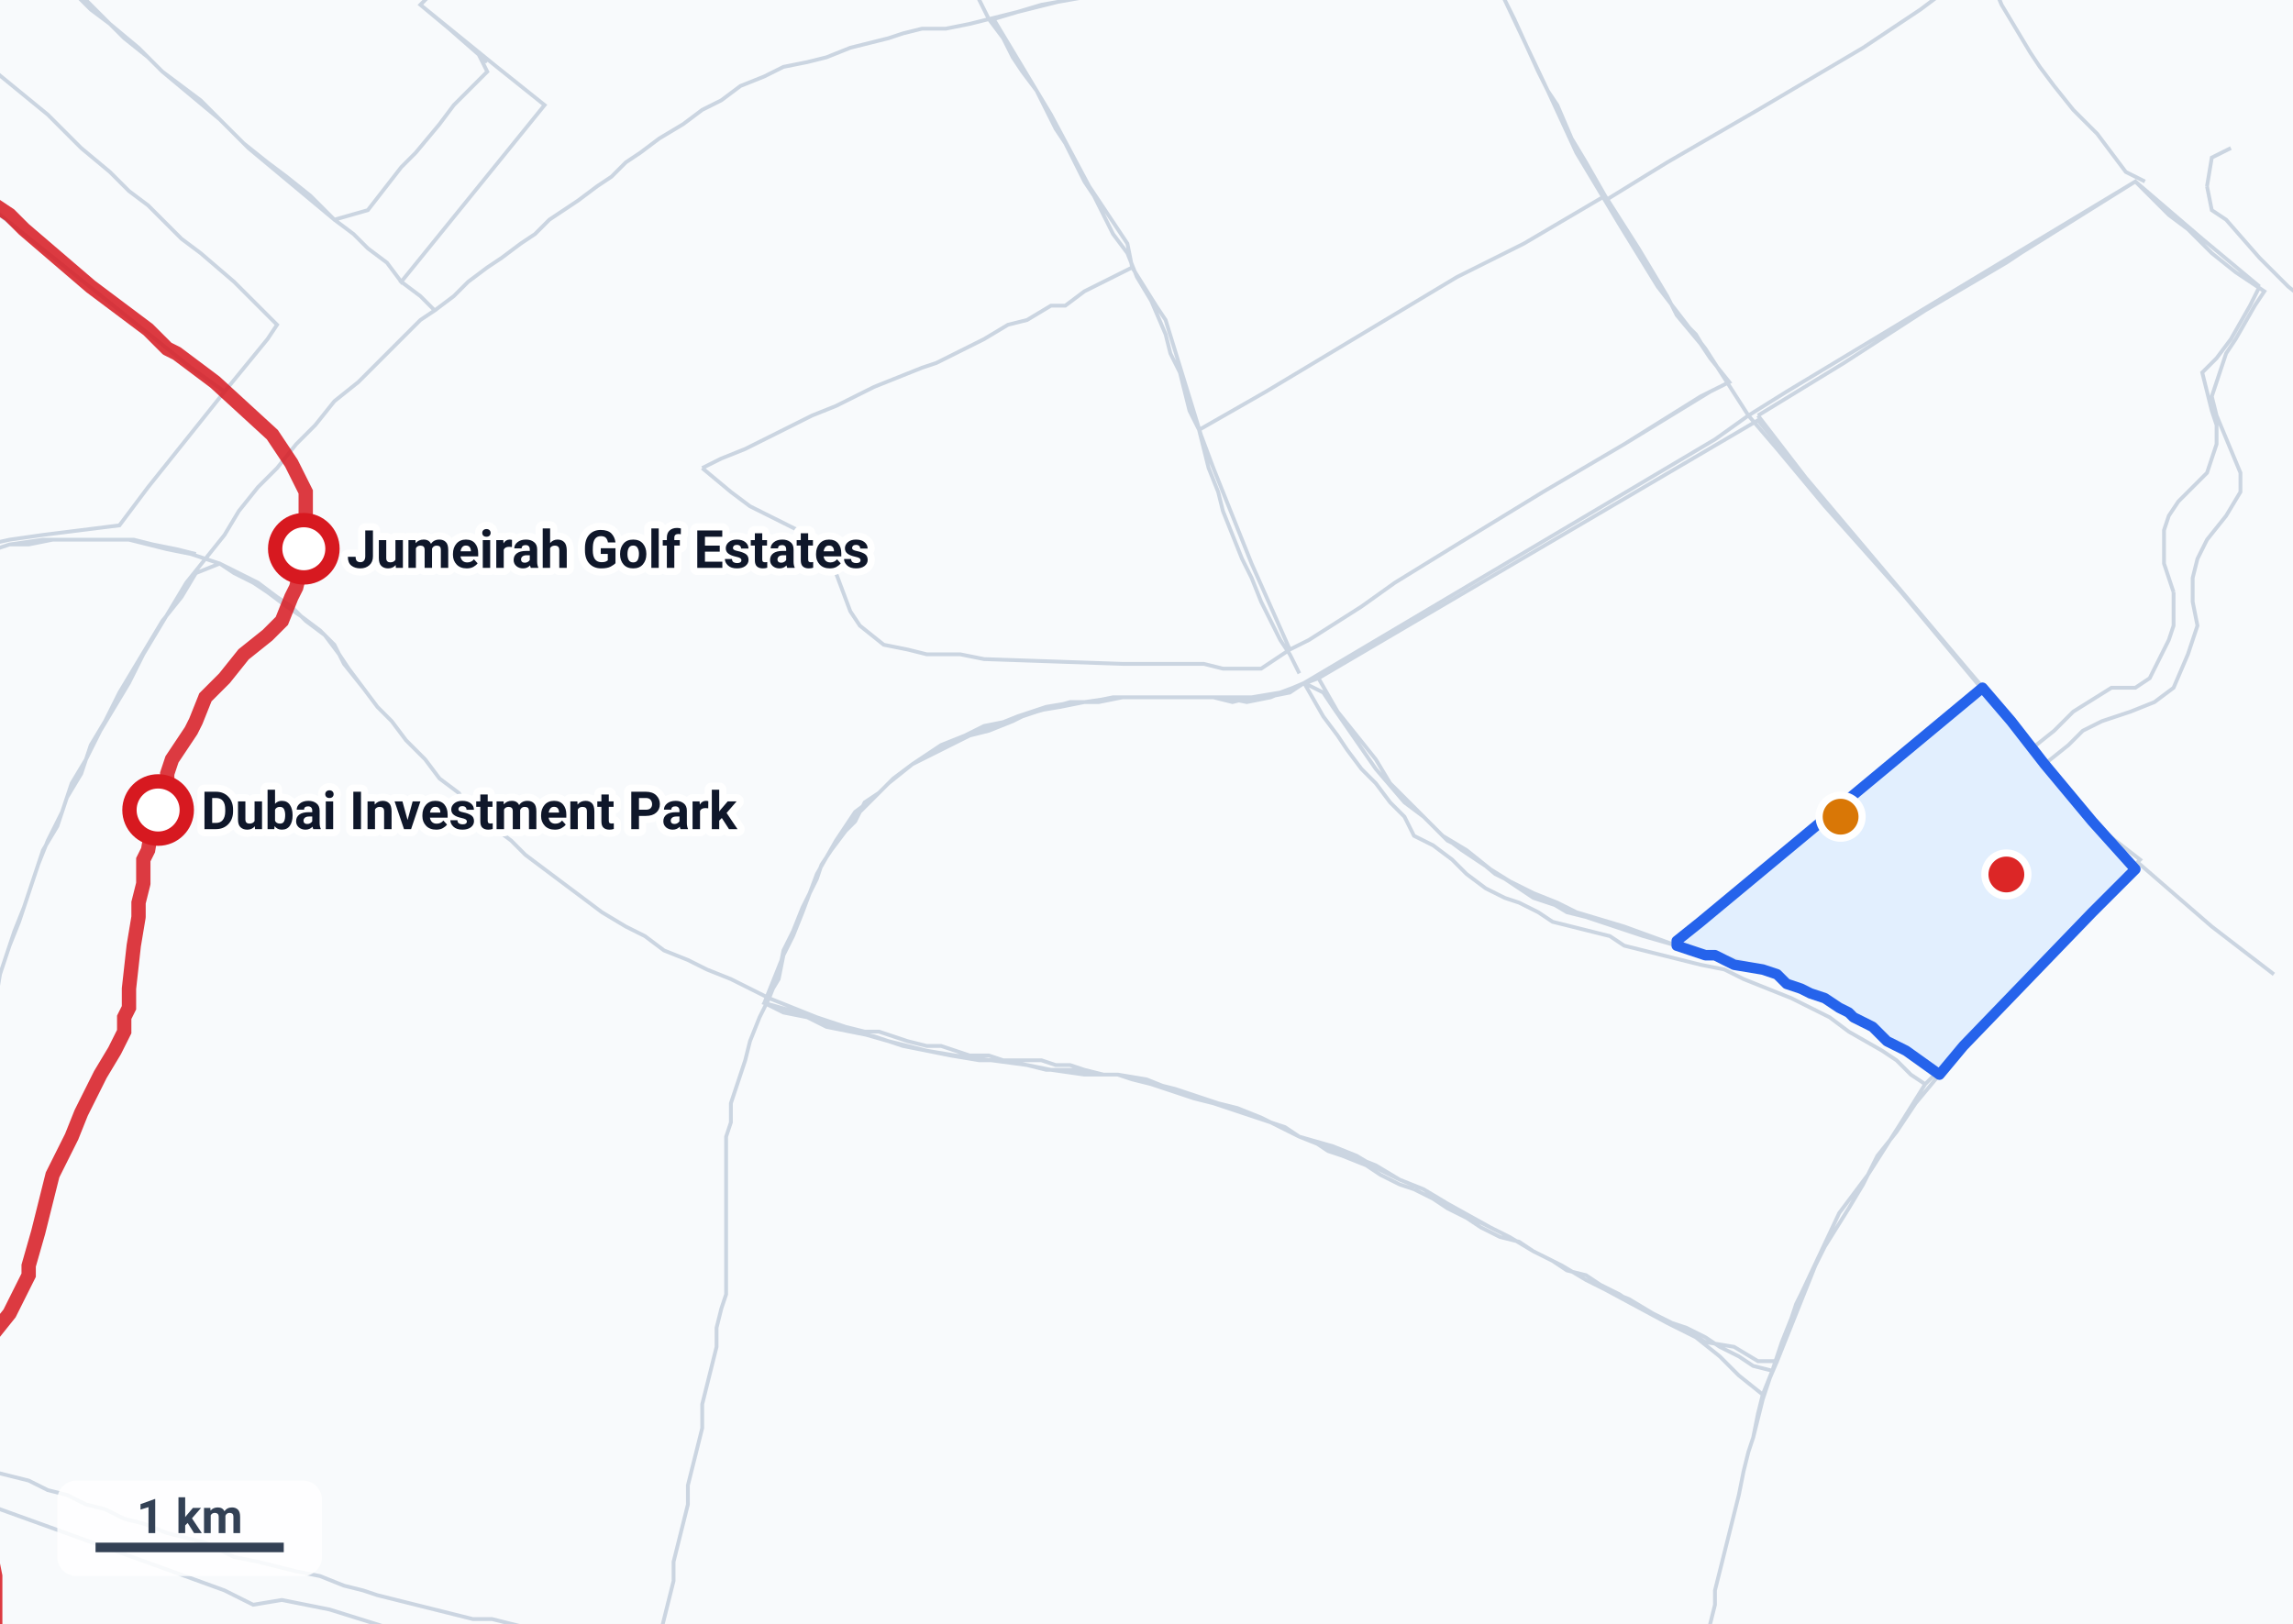
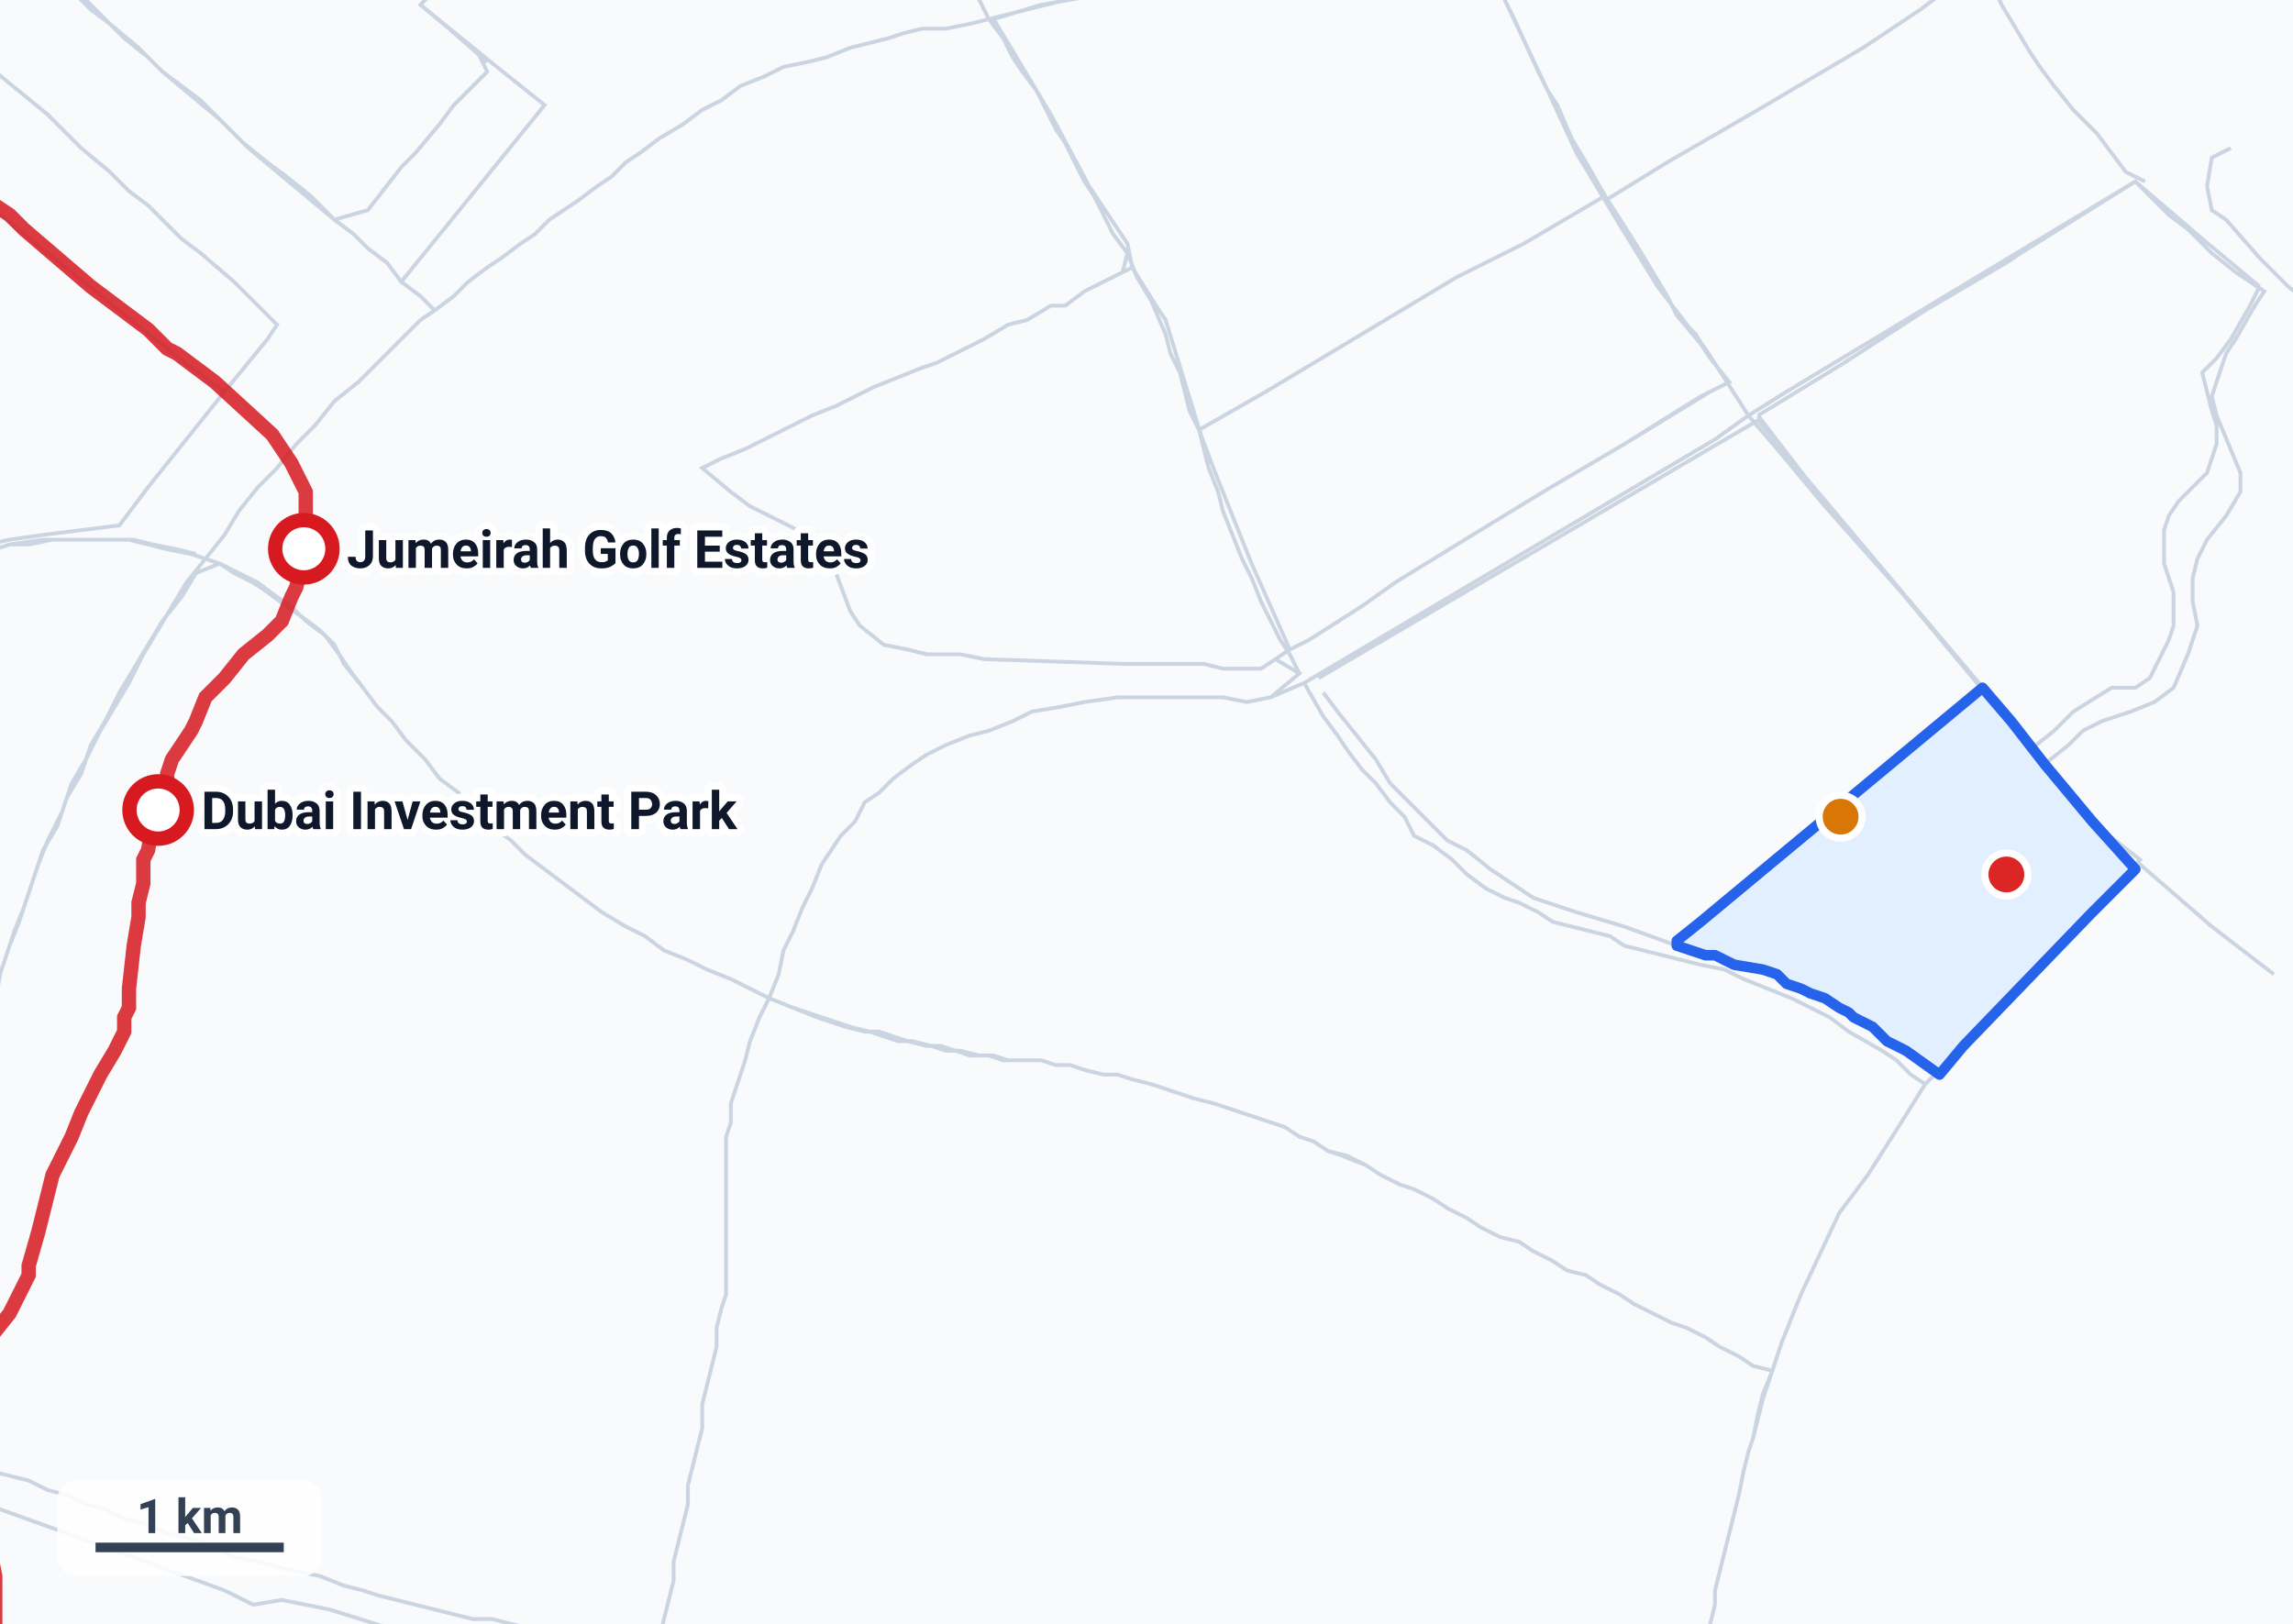
<svg xmlns="http://www.w3.org/2000/svg" viewBox="0 0 480 340" width="480" height="340">
  <style>.l{font:600 11px system-ui,-apple-system,"Segoe UI",Roboto,sans-serif;fill:#0f172a;paint-order:stroke;stroke:#fff;stroke-width:3px;stroke-linejoin:round}.s{font:600 10px system-ui,-apple-system,"Segoe UI",Roboto,sans-serif;fill:#334155}</style>
  <rect width="480" height="340" fill="#f8fafc" />
-   <path d="M248,-6 244,-5 240,-4 236,-3 231,-2 227,-1 223,0 219,1 215,2 211,3 207,4 205,-0 203,-4M296,249 300,251 303,253 307,255 310,257 314,259 318,260 321,262 325,264 328,266 332,267 335,269 339,271 342,273 346,275 350,277 353,278 357,280 360,282 364,284 367,286 371,287 369,292 368,296 367,301 366,304 365,308 364,313 363,317 362,321 361,325 360,329 359,333 359,336 358,340 357,344M138,343 139,339 140,335 141,331 141,327 142,323 143,319 144,315 144,311 145,307 146,303 147,299 147,294 148,290 149,286 150,282 150,278 151,274 152,271 152,266 152,262 152,257 152,252 152,247 152,244 152,241 152,238 153,235 153,231 154,228 155,225 156,222 157,218 159,213 161,209 166,211 171,213 174,214 177,215 181,216 184,216 187,217 190,218 194,219 197,219 200,220 203,221 207,221 210,222 214,222 218,222 221,223 224,223 227,224 231,225 234,225 237,226 241,227 244,228 247,229 250,230 254,231 257,232 260,233 263,234 266,235 269,236 272,238 275,239 278,241 281,242 286,244 289,246 293,248 296,249M357,344 358,340 359,336 359,333 360,329 361,325 362,321 363,317 364,313 365,308 366,304 367,301 368,297 369,293 370,290 373,281 377,271 385,254 391,246 398,235 403,227 406,224 409,221 415,215 417,212 420,209 426,203 431,198 437,192 442,186 448,181 463,194 476,204M148,203 153,205 157,207 161,209 159,213 157,218 156,222 155,225 154,228 153,231 153,235 152,238 152,241 152,244 152,247 152,252 152,257 152,262 152,266 152,271 151,274 150,278 150,282 149,286 148,290 147,294 147,299 146,303 145,307 144,311 144,315 143,319 142,323 141,327 141,331 140,335 139,339 138,343M134,347 126,345 121,344 115,342 111,341 107,340 103,339 99,339 95,338 91,337 87,336 83,335 79,334 76,333 72,332 67,330 62,329 58,328 54,327 49,326 43,323 39,322 35,321 30,319 26,318 22,316 18,315 14,313 10,312 6,310 2,309 -2,308 -6,306M-10,246 -9,243 -8,239 -7,235 -6,230 -5,224 -4,218 -2,213 -1,207 1,201 3,195 5,190 7,184 9,178 12,173 14,167 17,162 19,156 22,151 25,145 28,140 31,135 34,130 38,125 41,120 46,118 49,120 53,122 56,124 60,127 63,129 67,132 70,135 72,139 76,144 79,148 82,151 85,155 89,159 92,163 96,166 99,170 103,173 107,176 110,179 114,182 118,185 122,188 126,191 131,194 135,196 139,199 144,201 148,203M413,-7 410,-3 406,-1 402,2 390,10 368,23 349,34 336,42 330,32 324,19 315,0M203,-4 205,-0 207,4 203,5 198,6 193,6 189,7 186,8 182,9 178,10 173,12 169,13 164,14 160,16 155,18 151,21 147,23 143,26 138,29 134,32 131,34 128,37 125,39 121,42 118,44 115,46 112,49 109,51 105,54 102,56 98,59 95,62 91,65 88,62 84,59 114,22M476,204 463,194 448,181M447,38 374,82 366,87 357,73 347,60 339,47 336,42 349,34 368,23 390,10 402,2 406,-1 410,-3 413,-7M416,-6 419,1 422,6 425,11 427,14 430,18 434,23 439,28 442,32 445,36M43,117 39,122 36,127 33,132 30,137 27,143 24,148 21,153 18,159 15,164 13,170 10,176 8,181 6,187 4,193 2,198 0,204 -1,210 -3,215 -4,221 -6,227 -7,233 -8,239 -9,243 -10,246M-9,116 -5,116 -1,115 2,114 6,114 11,113 15,113 19,113 24,113 28,113 32,114 37,115 41,116M455,124 454,121 453,118 453,114 453,111 454,108 456,105 459,102 462,99 463,96 464,93 464,89 463,86 462,82 461,78 464,75 467,71 471,64 473,60M448,180 439,173 428,160 425,157 430,153 434,149 442,144 447,144 450,142 452,138 454,134 455,131 455,128 455,124M449,38 445,36 442,32 439,28 434,23 430,18 427,14 425,11 422,6 419,1 417,-4M416,145 428,160 439,173 448,180 445,183 440,189 434,195 428,201 423,206 417,212 415,215 412,218 406,224 403,227 400,225 397,222 394,220 387,216 383,213 379,211 375,209 370,207 365,205 361,203 356,202 352,201 348,200 344,199 340,198 337,196 333,195 329,194 325,193 322,191 318,189 315,188 311,186 307,183 304,180 300,177 296,175 294,171 291,168 288,164 285,161 282,157 280,154 277,150 273,143 359,92 366,87 372,94 377,100 382,106 398,124 416,145M88,1 104,14 114,22 84,59 81,55 77,52 74,49 70,46 64,41 58,36 52,31 46,25 40,20 34,15 29,10 23,5 17,-1 11,-6M473,60 461,50 447,38M11,-6 17,-1 23,5 29,10 34,15 40,20 46,25 52,31 58,36 64,41 70,46 74,49 77,52 81,55 84,59 88,62 91,65 88,67 84,71 79,76 75,80 70,84 66,89 62,93 58,98 54,102 50,107 47,112 43,117 40,116 35,115 31,114 27,113 22,113 18,113 13,113 9,113 2,114 -1,115 -5,116 -9,116M114,22 104,14 88,1M273,143 266,146 261,147 256,146 251,146 246,146 242,146 237,146 234,146 227,147 222,148 216,149 212,151 207,153 203,154 198,156 194,158 191,160 187,163 184,166 181,168 179,172 176,175 172,181 170,186 168,190 166,195 164,199 163,204 161,209 157,207 153,205 148,203 144,201 139,199 135,196 131,194 126,191 122,188 118,185 114,182 110,179 107,176 103,173 99,170 96,166 92,163 89,159 85,155 82,151 79,148 76,144 73,140 71,137 68,133 64,130 61,127 58,125 54,122 50,120 46,118 43,117 47,112 50,107 54,102 58,98 62,93 66,89 70,84 75,80 79,76 84,71 88,67 91,65 95,62 98,59 102,56 105,54 109,51 112,49 115,46 118,44 121,42 125,39 128,37 131,34 134,32 138,29 143,26 147,23 151,21 155,18 160,16 164,14 169,13 173,12 178,10 182,9 186,8 189,7 193,6 198,6 203,5 207,4 210,8 212,12 214,15 217,19 219,23 221,27 223,30 225,34 227,38 229,41 231,45 233,49 236,53 238,58 241,63 244,70 245,74 247,78 248,82 249,86 251,90 252,94 253,98 255,103 256,107 258,112 260,117 262,121 264,126 266,130 268,134 270,137 272,141M276,142 368,88 428,160 447,182 406,225 397,219 392,215 387,212 380,208 370,203 360,200 351,198 340,194 330,191 321,188 312,182 307,178 303,176 297,170 291,164 288,159 284,154 280,149 277,145M220,224 215,223 200,221 194,220 186,218 179,216 169,213 164,212 160,210 163,205 164,200 166,196 168,191 169,188 171,184 172,181 174,178 177,174 179,171 183,167 186,164 191,160 194,158 197,156 202,154 206,152 211,151 214,150 217,149 224,147 228,147 233,146 240,146 249,146 254,146 258,147 262,146 265,146 270,145 273,143 277,145 279,148 288,161 294,168 298,171 302,175 306,178 312,182 320,187 323,188 328,191 332,192 338,194 344,196 348,197 357,200 363,202 369,203 372,204 377,207 382,209 385,211 392,215 395,218 399,220 406,225 401,231 397,237 393,242 390,248 387,253 382,261 380,265 372,285 369,292 364,288 360,284 355,280 349,277 336,270 332,268 327,265 321,262 316,259 312,257 304,253 298,249 293,247 289,245 284,242 279,240 272,238 266,235 260,233 255,231 249,229 246,228 242,227 238,226 234,225 230,225 227,225 220,224M11,-6 14,-3 19,2 23,5 26,8 31,12 34,15 42,21 48,27 51,30 56,34 60,37 65,41 70,46 77,44 84,35 87,32 92,26 95,22 98,19 102,15 100,11 94,6 88,1M462,39 463,44 466,46 473,54 476,57 479,60 484,64M467,31 463,33 462,39M270,136 262,118 260,113 254,98 252,93 244,67 242,64 237,56 236,51 228,39 220,24 217,19 208,4 218,1 235,-2 242,-4 247,-6M313,-6 314,-2 317,4 322,15 324,19 326,22 329,29 332,34 336,41 343,52 349,62 351,66 355,70 358,75 362,80 358,82 340,93 323,103 305,114 292,122 285,127 274,134 270,136M251,90 254,98 260,113 262,118 270,136 274,134 285,127 292,122 305,114 323,103 340,93 356,83 362,80 358,75 356,72 351,66 349,62 344,55 336,41 319,51 305,58 265,82 251,90M-8,41 -4,42 0,45 35,73 40,77 47,82 31,102 25,110 17,111 9,112 2,113 -7,115M-8,41 -4,42 0,45 35,73 40,77 47,82 56,71 58,68 54,64 49,59 42,53 38,50 34,46 31,43 27,40 23,36 17,31 13,27 10,24 -1,15M97,346 93,345 85,342 69,337 64,336 59,335 53,336 47,333 36,329 -0,316 -3,315 -7,314M102,13 94,6 88,1 91,-2M368,87 378,100 421,151 428,160 433,156 436,153 440,151 446,149 451,147 455,144 458,137 460,131 459,126 459,121 460,117 462,113 466,108 469,103 469,99 464,87 463,83 464,80 466,74 468,71 472,64 474,61 468,57 463,53 458,48 454,45 451,42 447,38 439,43 423,53 420,55 403,65 386,76 368,87M406,225 401,231 399,234 397,237 393,242 390,248 387,253 382,261 379,267 376,273 372,285 368,285 363,282 357,281 352,278 346,275 341,272 336,270 332,268 327,265 321,262 316,259 312,257 303,252 298,249 293,247 288,244 283,242 277,240 272,238 264,234 259,232 255,231 249,229 245,228 240,226 234,225 230,225 225,224 219,224 215,223 210,222 205,222 199,221 194,220 189,219 183,217 178,216 173,215 167,212 160,210 164,200 166,196 168,191 171,183 175,176 179,170 183,167 186,164 191,160 197,157 203,154 208,152 213,150 219,148 225,147 230,147 235,146 242,146 249,146 255,146 262,146 268,145 276,142 280,149 284,154 288,159 291,164 294,168 298,171 302,175 307,178 313,183 321,187 326,189 332,192 338,194 344,196 351,198 357,200 363,202 369,203 374,206 380,208 392,215 399,220 405,225M147,98 153,103 157,106 161,108 167,111 171,113 174,117 175,120 178,128 180,131 185,135 190,136 194,137 201,137 206,138 235,139 252,139 256,140 264,140 267,138 270,136 262,118 260,113 254,98 252,93 244,67 242,64 237,56 227,61 223,64 220,64 215,67 211,68 206,71 200,74 196,76 193,77 188,79 183,81 175,85 170,87 156,94 151,96 147,98" fill="none" stroke="#cbd5e1" stroke-width="0.8" />
+   <path d="M248,-6 244,-5 240,-4 236,-3 231,-2 227,-1 223,0 219,1 215,2 211,3 207,4 205,-0 203,-4M296,249 300,251 303,253 307,255 310,257 314,259 318,260 321,262 325,264 328,266 332,267 335,269 339,271 342,273 346,275 350,277 353,278 357,280 360,282 364,284 367,286 371,287 369,292 368,296 367,301 366,304 365,308 364,313 363,317 362,321 361,325 360,329 359,333 359,336 358,340 357,344M138,343 139,339 140,335 141,331 141,327 142,323 143,319 144,315 144,311 145,307 146,303 147,299 147,294 148,290 149,286 150,282 150,278 151,274 152,271 152,266 152,262 152,257 152,252 152,247 152,244 152,241 152,238 153,235 153,231 154,228 155,225 156,222 157,218 159,213 161,209 166,211 171,213 174,214 177,215 181,216 184,216 187,217 190,218 194,219 197,219 200,220 203,221 207,221 210,222 214,222 218,222 221,223 224,223 227,224 231,225 234,225 237,226 241,227 244,228 247,229 250,230 254,231 257,232 260,233 263,234 266,235 269,236 272,238 275,239 278,241 281,242 286,244 289,246 293,248 296,249M357,344 358,340 359,336 359,333 360,329 361,325 362,321 363,317 364,313 365,308 366,304 367,301 368,297 369,293 370,290 373,281 377,271 385,254 391,246 398,235 403,227 406,224 409,221 415,215 417,212 420,209 426,203 431,198 437,192 442,186 448,181 463,194 476,204M148,203 153,205 157,207 161,209 159,213 157,218 156,222 155,225 154,228 153,231 153,235 152,238 152,241 152,244 152,247 152,252 152,257 152,262 152,266 152,271 151,274 150,278 150,282 149,286 148,290 147,294 147,299 146,303 145,307 144,311 144,315 143,319 142,323 141,327 141,331 140,335 139,339 138,343M134,347 126,345 121,344 115,342 111,341 107,340 103,339 99,339 95,338 91,337 87,336 83,335 79,334 76,333 72,332 67,330 62,329 58,328 54,327 49,326 43,323 39,322 35,321 30,319 26,318 22,316 18,315 14,313 10,312 6,310 2,309 -2,308 -6,306M-10,246 -9,243 -8,239 -7,235 -6,230 -5,224 -4,218 -2,213 -1,207 1,201 3,195 5,190 7,184 9,178 12,173 14,167 17,162 19,156 22,151 25,145 28,140 31,135 34,130 38,125 41,120 46,118 49,120 53,122 56,124 60,127 63,129 67,132 70,135 72,139 76,144 79,148 82,151 85,155 89,159 92,163 96,166 99,170 103,173 107,176 110,179 114,182 118,185 122,188 126,191 131,194 135,196 139,199 144,201 148,203M413,-7 410,-3 406,-1 402,2 390,10 368,23 349,34 336,42 330,32 324,19 315,0M203,-4 205,-0 207,4 203,5 198,6 193,6 189,7 186,8 182,9 178,10 173,12 169,13 164,14 160,16 155,18 151,21 147,23 143,26 138,29 134,32 131,34 128,37 125,39 121,42 118,44 115,46 112,49 109,51 105,54 102,56 98,59 95,62 91,65 88,62 84,59 114,22M476,204 463,194 448,181M447,38 374,82 366,87 357,73 347,60 339,47 336,42 349,34 368,23 390,10 402,2 406,-1 410,-3 413,-7M416,-6 419,1 422,6 425,11 427,14 430,18 434,23 439,28 442,32 445,36M43,117 39,122 36,127 33,132 30,137 27,143 24,148 21,153 18,159 15,164 13,170 10,176 8,181 6,187 4,193 2,198 0,204 -1,210 -3,215 -4,221 -6,227 -7,233 -8,239 -9,243 -10,246M-9,116 -5,116 -1,115 2,114 6,114 11,113 15,113 19,113 24,113 28,113 32,114 37,115 41,116M455,124 454,121 453,118 453,114 453,111 454,108 456,105 459,102 462,99 463,96 464,93 464,89 463,86 462,82 461,78 464,75 467,71 471,64 473,60M448,180 439,173 428,160 425,157 430,153 434,149 442,144 447,144 450,142 452,138 454,134 455,131 455,128 455,124M449,38 445,36 442,32 439,28 434,23 430,18 427,14 425,11 422,6 419,1 417,-4M416,145 428,160 439,173 448,180 445,183 440,189 434,195 428,201 423,206 417,212 415,215 412,218 406,224 403,227 400,225 397,222 394,220 387,216 383,213 379,211 375,209 370,207 365,205 361,203 356,202 352,201 348,200 344,199 340,198 337,196 333,195 329,194 325,193 322,191 318,189 315,188 311,186 307,183 304,180 300,177 296,175 294,171 291,168 288,164 285,161 282,157 280,154 277,150 273,143 359,92 366,87 372,94 377,100 382,106 398,124 416,145M88,1 104,14 114,22 84,59 81,55 77,52 74,49 70,46 64,41 58,36 52,31 46,25 40,20 34,15 29,10 23,5 17,-1 11,-6M473,60 461,50 447,38M11,-6 17,-1 23,5 29,10 34,15 40,20 46,25 52,31 58,36 64,41 70,46 74,49 77,52 81,55 84,59 88,62 91,65 88,67 84,71 79,76 75,80 70,84 66,89 62,93 58,98 54,102 50,107 47,112 43,117 40,116 35,115 31,114 27,113 22,113 18,113 13,113 9,113 2,114 -1,115 -5,116 -9,116M114,22 104,14 88,1M273,143 266,146 261,147 256,146 251,146 246,146 242,146 237,146 234,146 227,147 222,148 216,149 212,151 207,153 203,154 198,156 194,158 191,160 187,163 184,166 181,168 179,172 176,175 172,181 170,186 168,190 166,195 164,199 163,204 161,209 157,207 153,205 148,203 144,201 139,199 135,196 131,194 126,191 122,188 118,185 114,182 110,179 107,176 103,173 99,170 96,166 92,163 89,159 85,155 82,151 79,148 76,144 73,140 71,137 68,133 64,130 61,127 58,125 54,122 50,120 46,118 43,117 47,112 50,107 54,102 58,98 62,93 66,89 70,84 75,80 79,76 84,71 88,67 91,65 95,62 98,59 102,56 105,54 109,51 112,49 115,46 118,44 121,42 125,39 128,37 131,34 134,32 138,29 143,26 147,23 151,21 155,18 160,16 164,14 169,13 173,12 178,10 182,9 186,8 189,7 193,6 198,6 203,5 207,4 210,8 212,12 214,15 217,19 219,23 221,27 223,30 225,34 227,38 229,41 231,45 233,49 236,53 238,58 241,63 244,70 245,74 247,78 248,82 249,86 251,90 252,94 253,98 255,103 256,107 258,112 260,117 262,121 264,126 266,130 268,134 270,137 272,141M318,189 322,191 325,193 329,194 333,195 337,196 340,198 344,199 348,200 352,201 356,202 361,203 365,205 370,207 375,209 379,211 383,213 387,216 394,220 397,222 400,225 403,227 398,235 391,246 385,254 377,271 373,281 371,287 367,286 364,284 360,282 357,280 353,278 350,277 346,275 342,273 339,271 335,269 332,267 328,266 325,264 321,262 318,260 314,259 310,257 307,255 303,253 300,251 296,249 293,248 289,246 286,244 282,242 278,241 275,239 272,238 269,236 266,235 263,234 260,233 257,232 254,231 250,230 247,229 244,228 241,227 237,226 234,225 231,225 227,224 224,223 221,223 218,222 214,222 211,222 208,221 205,221 201,220 198,220 195,219 191,218 188,218 185,217 182,216 178,215 175,214 172,213 166,211 161,209 163,204 164,199 166,195 168,190 170,186 172,181 176,175 179,172 181,168 184,166 187,163 191,160 194,158 198,156 203,154 207,153 212,151 216,149 222,148 227,147 234,146 237,146 242,146 246,146 251,146 256,146 261,147 266,146 273,143 277,150 280,154 282,157 285,161 288,164 291,168 294,171 296,175 300,177 304,180 307,183 311,186 315,188 318,189M276,142 368,88 428,160 447,182 406,225 397,219 392,215 387,212 380,208 370,203 360,200 351,198 340,194 330,191 321,188 312,182 307,178 303,176 297,170 291,164 288,159 284,154 280,149 277,145M11,-6 14,-3 19,2 23,5 26,8 31,12 34,15 42,21 48,27 51,30 56,34 60,37 65,41 70,46 77,44 84,35 87,32 92,26 95,22 98,19 102,15 100,11 94,6 88,1M462,39 463,44 466,46 473,54 476,57 479,60 484,64M467,31 463,33 462,39M270,136 262,118 260,113 254,98 252,93 244,67 242,64 237,56 236,51 228,39 220,24 217,19 208,4 218,1 235,-2 242,-4 247,-6M313,-6 314,-2 317,4 322,15 324,19 326,22 329,29 332,34 336,41 343,52 349,62 351,66 355,70 358,75 362,80 358,82 340,93 323,103 305,114 292,122 285,127 274,134 270,136M251,90 254,98 260,113 262,118 270,136 274,134 285,127 292,122 305,114 323,103 340,93 356,83 362,80 358,75 356,72 351,66 349,62 344,55 336,41 319,51 305,58 265,82 251,90M-8,41 -4,42 0,45 35,73 40,77 47,82 31,102 25,110 17,111 9,112 2,113 -7,115M-8,41 -4,42 0,45 35,73 40,77 47,82 56,71 58,68 54,64 49,59 42,53 38,50 34,46 31,43 27,40 23,36 17,31 13,27 10,24 -1,15M97,346 93,345 85,342 69,337 64,336 59,335 53,336 47,333 36,329 -0,316 -3,315 -7,314M102,13 94,6 88,1 91,-2M368,87 378,100 421,151 428,160 433,156 436,153 440,151 446,149 451,147 455,144 458,137 460,131 459,126 459,121 460,117 462,113 466,108 469,103 469,99 464,87 463,83 464,80 466,74 468,71 472,64 474,61 468,57 463,53 458,48 454,45 451,42 447,38 439,43 423,53 420,55 403,65 386,76 368,87M266,146 261,147 256,146 251,146 246,146 242,146 237,146 234,146 227,147 222,148 216,149 212,151 207,153 203,154 198,156 194,158 191,160 187,163 184,166 181,168 179,172 176,175 172,181 170,186 168,190 166,195 164,199 163,204 161,209 157,207 153,205 148,203 144,201 139,199 135,196 131,194 126,191 122,188 118,185 114,182 110,179 107,176 103,173 99,170 96,166 92,163 89,159 85,155 82,151 79,148 76,144 73,140 71,137 68,133 64,130 61,127 58,125 54,122 50,120 46,118 43,117 47,112 50,107 54,102 58,98 62,93 66,89 70,84 75,80 79,76 84,71 88,67 91,65 95,62 98,59 102,56 105,54 109,51 112,49 115,46 118,44 121,42 125,39 128,37 131,34 134,32 138,29 143,26 147,23 151,21 155,18 160,16 164,14 169,13 173,12 178,10 182,9 186,8 189,7 193,6 198,6 203,5 207,4 210,8 212,12 214,15 217,19 219,23 221,27 223,30 225,34 227,38 229,41 231,45 233,49 236,53 235,57 227,61 223,64 220,64 215,67 211,68 206,71 200,74 196,76 193,77 188,79 183,81 175,85 170,87 156,94 151,96 147,98 153,103 157,106 161,108 167,111 171,113 174,117 175,120 178,128 180,131 185,135 190,136 194,137 201,137 206,138 235,139 252,139 256,140 264,140 267,138 272,141 266,146M147,98 153,103 157,106 161,108 167,111 171,113 174,117 175,120 178,128 180,131 185,135 190,136 194,137 201,137 206,138 235,139 252,139 256,140 264,140 267,138 270,136 262,118 260,113 254,98 252,93 244,67 242,64 237,56 227,61 223,64 220,64 215,67 211,68 206,71 200,74 196,76 193,77 188,79 183,81 175,85 170,87 156,94 151,96 147,98" fill="none" stroke="#cbd5e1" stroke-width="0.8" />
  <path d="M351,198 357,200 359,200 363,202 369,203 372,204 374,206 377,207 379,208 382,209 385,211 387,212 388,213 392,215 395,218 397,219 399,220 406,225 411,219 438,191 447,182 438,172 428,160 421,151 415,144 356,193 351,197Z" fill="#dbeafe" fill-opacity="0.75" stroke="#2563eb" stroke-width="2.2" stroke-linejoin="round" />
  <path d="M-24,25 -21,28 -20,30 -18,32 -13,35 -8,39 -3,42 -1,43 2,45 5,48 12,54 19,60 31,69 35,73M35,73 37,74M37,74 45,80M45,80 57,91 59,94 61,97 62,99 64,103 64,107 64,111 63,115 63,119 62,123 61,125 59,130 56,133 51,137 47,142 43,146 41,151 40,153 36,159 35,162 35,164 34,166 33,170 32,172 31,178 30,180 30,185M30,185 29,189 29,192M29,192 28,198M28,198 27,207 27,209 27,211 26,213 26,214 26,216 25,218 24,220 21,225 17,233 15,238 14,240 13,242 12,244 11,246 10,250 8,258 6,265 6,267 5,269 4,271 2,275 -2,280 -5,286 -6,287 -7,289 -7,292 -8,293 -8,295 -7,297 -7,299 -6,302 -4,309 -3,311 -3,313 -3,314 -2,317 -2,321 -2,325 -1,330 -1,336 -1,339 -1,341 -2,343 -3,346 -5,351" fill="none" stroke="#d71920" stroke-width="3" stroke-linecap="round" stroke-opacity="0.85" />
  <circle cx="385.3" cy="171.0" r="4.5" fill="#d97706" stroke="#fff" stroke-width="1.5" />
  <circle cx="420.0" cy="183.1" r="4.5" fill="#dc2626" stroke="#fff" stroke-width="1.5" />
  <circle cx="63.6" cy="114.9" r="6" fill="#fff" stroke="#d71920" stroke-width="3" />
  <circle cx="33.1" cy="169.6" r="6" fill="#fff" stroke="#d71920" stroke-width="3" />
  <text x="72.6" y="118.9" text-anchor="start" class="l">Jumeirah Golf Estates</text>
  <text x="42.1" y="173.6" text-anchor="start" class="l">Dubai Investment Park</text>
  <g>
    <rect x="12" y="310" width="55.4" height="20" rx="4" fill="#fff" fill-opacity="0.85" />
    <path d="M20,324h39.4" stroke="#334155" stroke-width="2" />
    <text x="39.7" y="321" text-anchor="middle" class="s">1 km</text>
  </g>
</svg>
